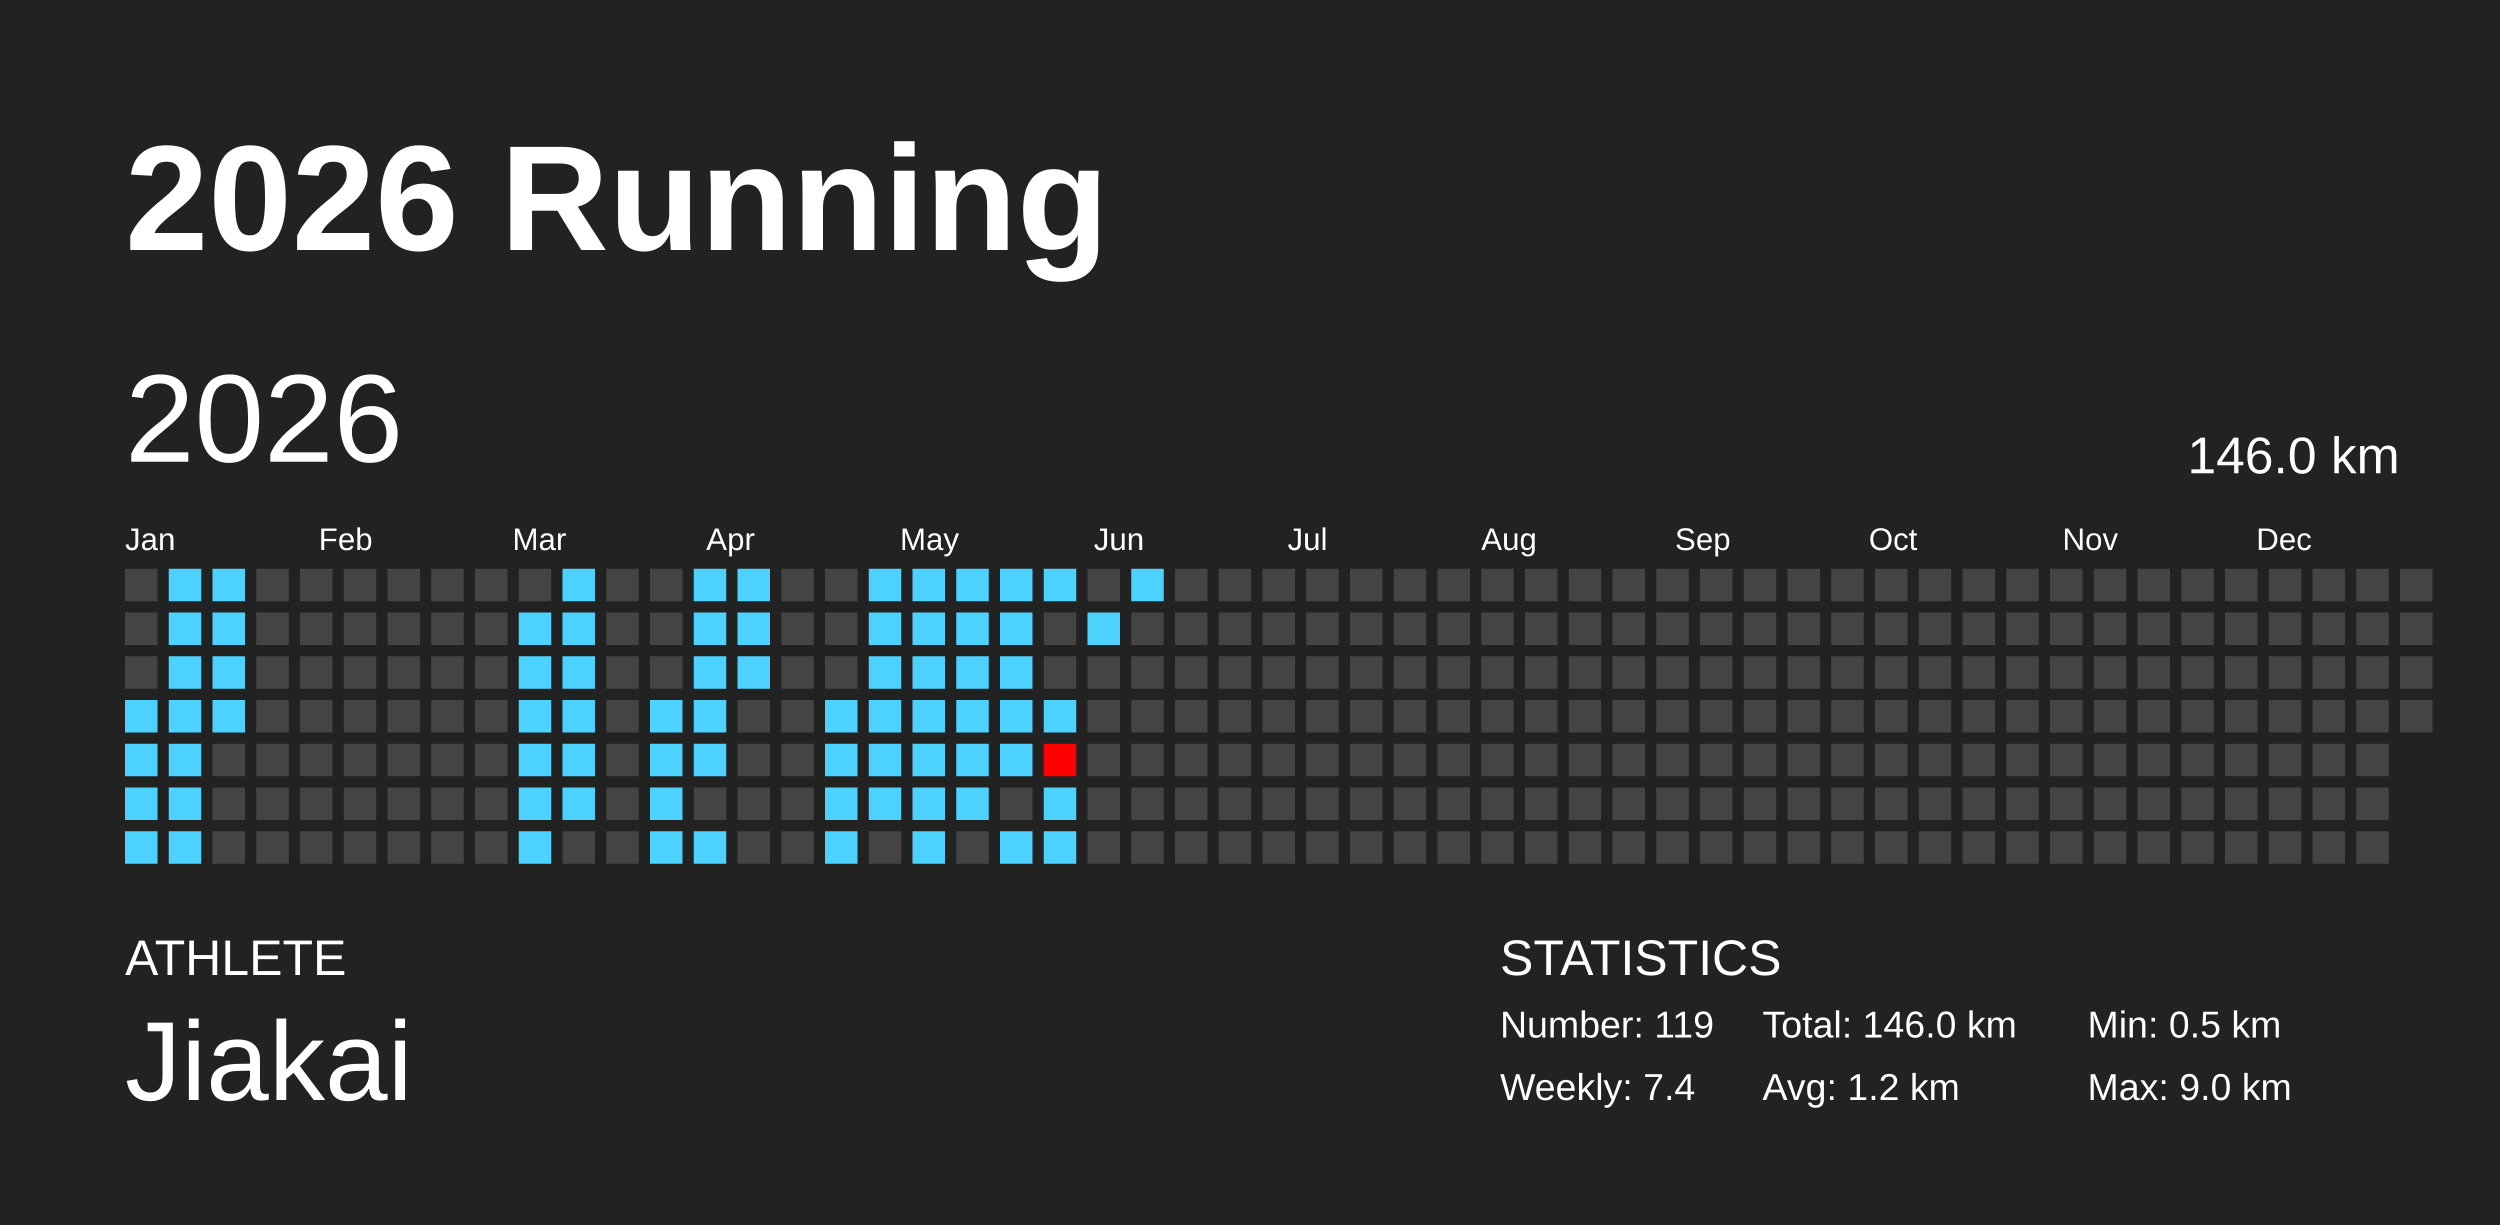
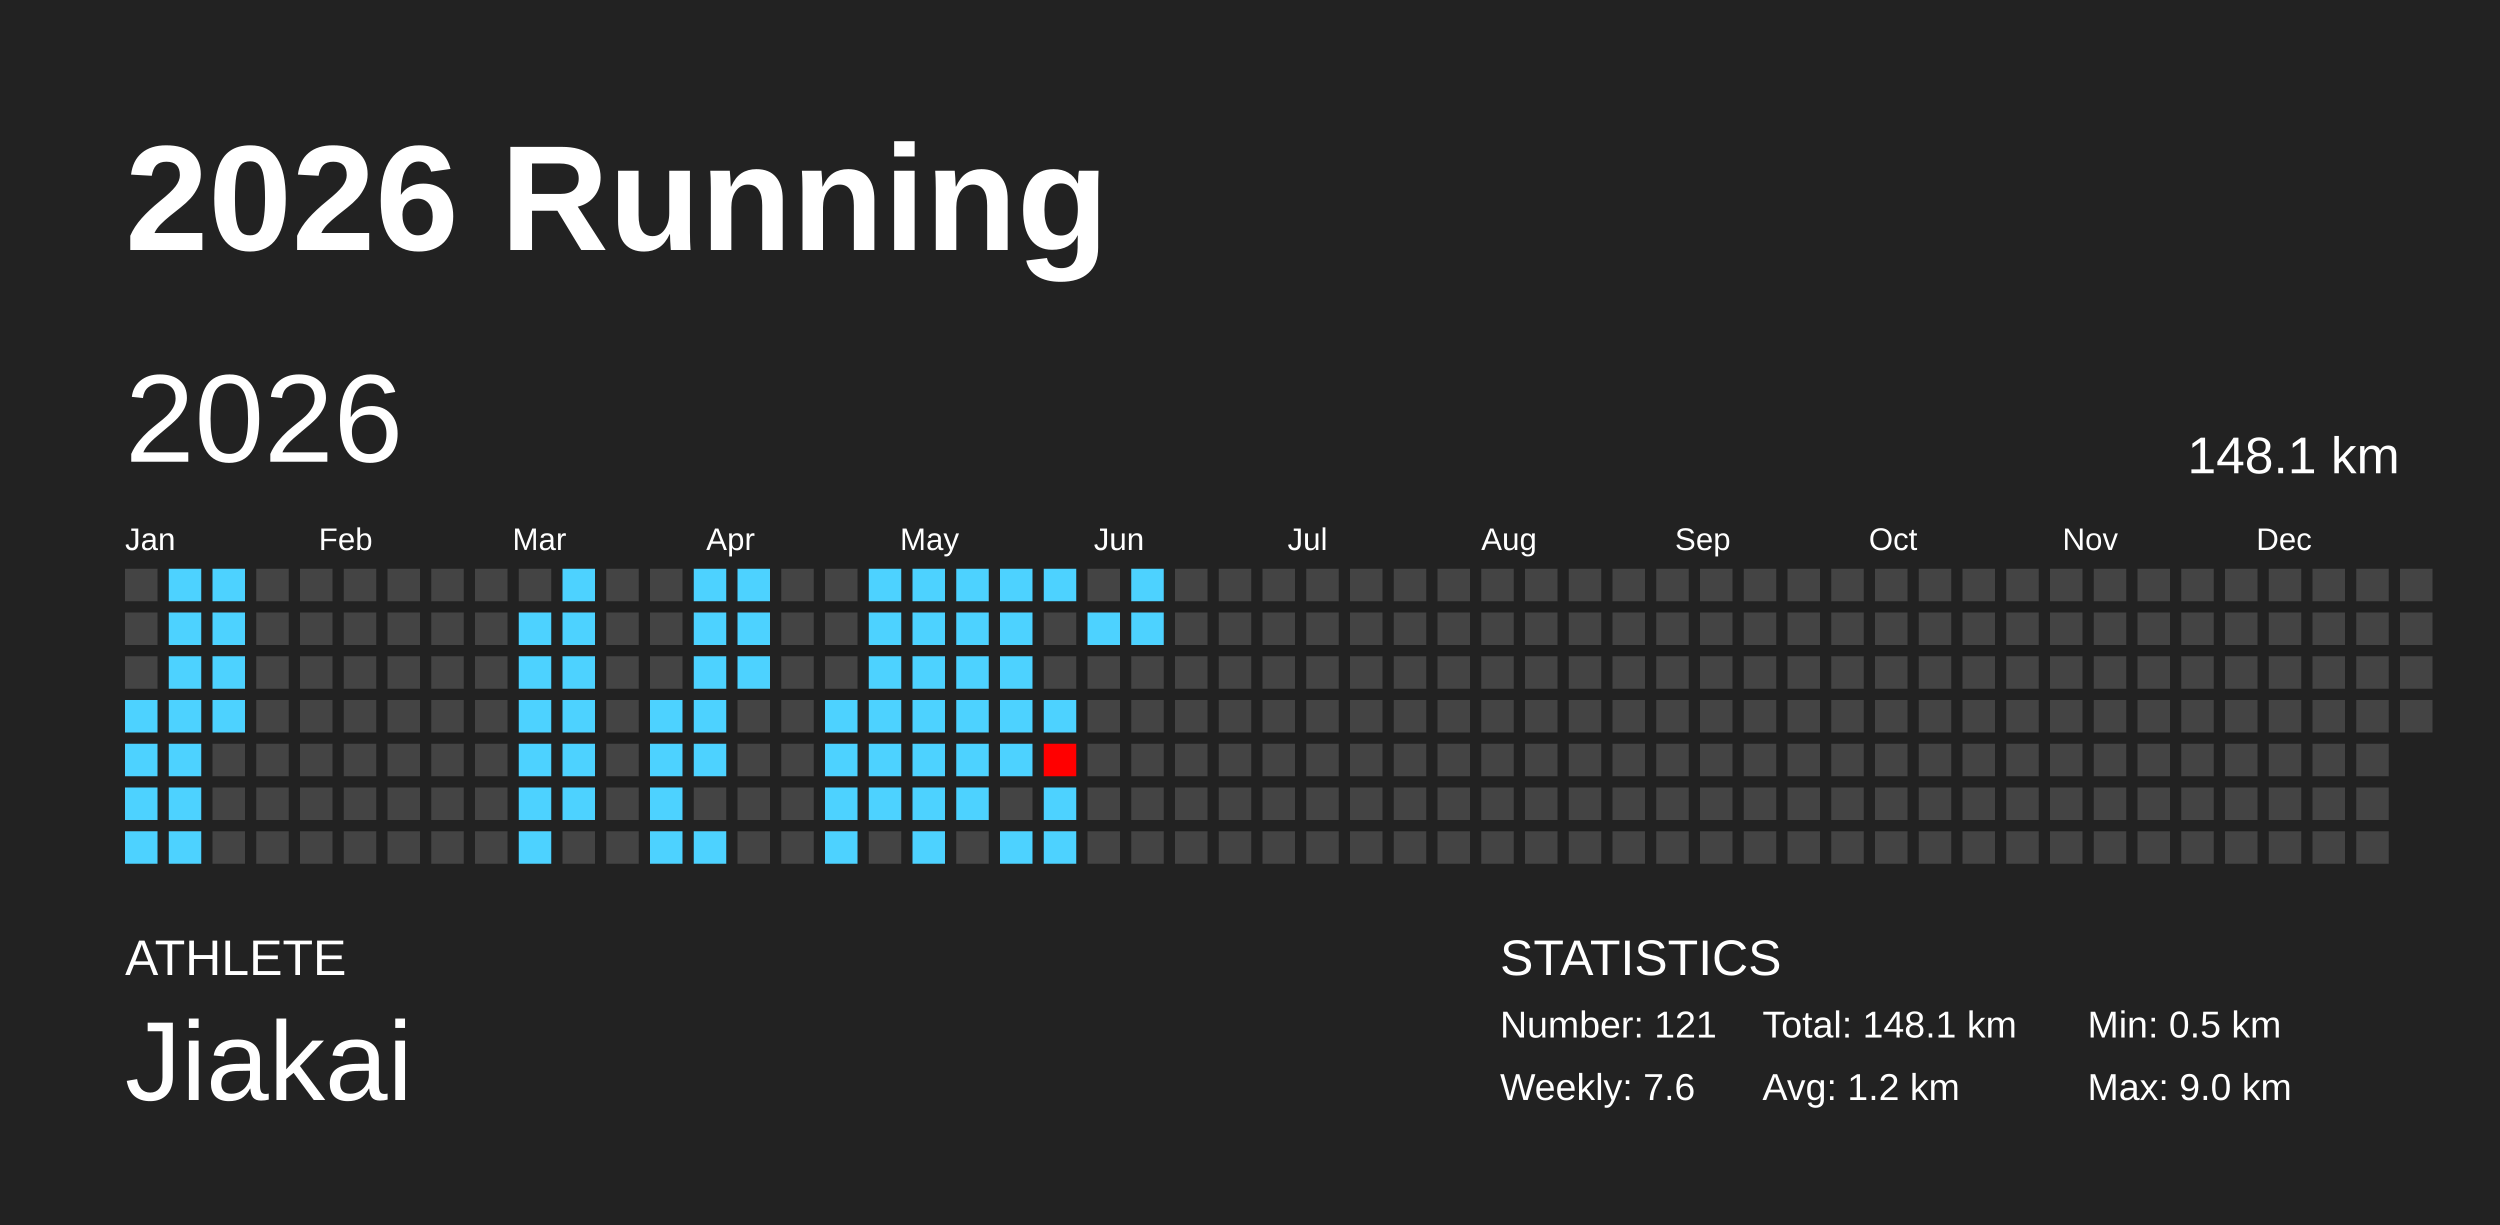
<svg xmlns="http://www.w3.org/2000/svg" baseProfile="full" height="98mm" version="1.1" viewBox="0,0,200,98" width="200mm">
  <defs />
  <rect fill="#222222" height="98" width="200" x="0" y="0" />
  <text fill="#FFFFFF" style="font-size:12px; font-family:Arial; font-weight:bold;" x="10" y="20">2026 Running</text>
  <text fill="#FFFFFF" style="font-size:4px; font-family:Arial" x="10" y="78">ATHLETE</text>
  <text fill="#FFFFFF" style="font-size:9px; font-family:Arial" x="10" y="88">Jiakai</text>
  <text fill="#FFFFFF" style="font-size:4px; font-family:Arial" x="120" y="78">STATISTICS</text>
-   <text fill="#FFFFFF" style="font-size:3px; font-family:Arial" x="120" y="83">Number: 119</text>
-   <text fill="#FFFFFF" style="font-size:3px; font-family:Arial" x="120" y="88">Weekly: 7.4</text>
-   <text fill="#FFFFFF" style="font-size:3px; font-family:Arial" x="141" y="83">Total: 146.0 km</text>
+   <text fill="#FFFFFF" style="font-size:3px; font-family:Arial" x="120" y="83">Number: 121</text>
+   <text fill="#FFFFFF" style="font-size:3px; font-family:Arial" x="120" y="88">Weekly: 7.6</text>
+   <text fill="#FFFFFF" style="font-size:3px; font-family:Arial" x="141" y="83">Total: 148.1 km</text>
  <text fill="#FFFFFF" style="font-size:3px; font-family:Arial" x="141" y="88">Avg: 1.2 km</text>
  <text fill="#FFFFFF" style="font-size:3px; font-family:Arial" x="167" y="83">Min: 0.5 km</text>
  <text fill="#FFFFFF" style="font-size:3px; font-family:Arial" x="167" y="88">Max: 9.0 km</text>
  <text dominant-baseline="hanging" fill="#FFFFFF" style="font-size:10.0px; font-family:Arial;" x="10" y="30">2026</text>
-   <text dominant-baseline="hanging" fill="#FFFFFF" style="font-size:4.125px; font-family:Arial;" x="175" y="35">146.0 km</text>
+   <text dominant-baseline="hanging" fill="#FFFFFF" style="font-size:4.125px; font-family:Arial;" x="175" y="35">148.1 km</text>
  <text fill="#FFFFFF" style="font-size:2.5px; font-family:Arial" x="10.0" y="44">Jan</text>
  <text fill="#FFFFFF" style="font-size:2.5px; font-family:Arial" x="25.5" y="44">Feb</text>
  <text fill="#FFFFFF" style="font-size:2.5px; font-family:Arial" x="41.0" y="44">Mar</text>
  <text fill="#FFFFFF" style="font-size:2.5px; font-family:Arial" x="56.5" y="44">Apr</text>
  <text fill="#FFFFFF" style="font-size:2.5px; font-family:Arial" x="72.0" y="44">May</text>
  <text fill="#FFFFFF" style="font-size:2.5px; font-family:Arial" x="87.5" y="44">Jun</text>
  <text fill="#FFFFFF" style="font-size:2.5px; font-family:Arial" x="103.0" y="44">Jul</text>
  <text fill="#FFFFFF" style="font-size:2.5px; font-family:Arial" x="118.5" y="44">Aug</text>
  <text fill="#FFFFFF" style="font-size:2.5px; font-family:Arial" x="134.0" y="44">Sep</text>
  <text fill="#FFFFFF" style="font-size:2.5px; font-family:Arial" x="149.5" y="44">Oct</text>
  <text fill="#FFFFFF" style="font-size:2.5px; font-family:Arial" x="165.0" y="44">Nov</text>
  <text fill="#FFFFFF" style="font-size:2.5px; font-family:Arial" x="180.5" y="44">Dec</text>
  <rect fill="#444444" height="2.6" width="2.6" x="10.0" y="45.5" />
  <rect fill="#444444" height="2.6" width="2.6" x="10.0" y="49.0" />
  <rect fill="#444444" height="2.6" width="2.6" x="10.0" y="52.5" />
  <rect fill="#4dd2ff" height="2.6" width="2.6" x="10.0" y="56.0" />
  <rect fill="#4dd2ff" height="2.6" width="2.6" x="10.0" y="59.5" />
  <rect fill="#4dd2ff" height="2.6" width="2.6" x="10.0" y="63.0" />
  <rect fill="#4dd2ff" height="2.6" width="2.6" x="10.0" y="66.5" />
  <rect fill="#4dd2ff" height="2.6" width="2.6" x="13.5" y="45.5" />
  <rect fill="#4dd2ff" height="2.6" width="2.6" x="13.5" y="49.0" />
  <rect fill="#4dd2ff" height="2.6" width="2.6" x="13.5" y="52.5" />
  <rect fill="#4dd2ff" height="2.6" width="2.6" x="13.5" y="56.0" />
  <rect fill="#4dd2ff" height="2.6" width="2.6" x="13.5" y="59.5" />
  <rect fill="#4dd2ff" height="2.6" width="2.6" x="13.5" y="63.0" />
  <rect fill="#4dd2ff" height="2.6" width="2.6" x="13.5" y="66.5" />
  <rect fill="#4dd2ff" height="2.6" width="2.6" x="17.0" y="45.5" />
  <rect fill="#4dd2ff" height="2.6" width="2.6" x="17.0" y="49.0" />
  <rect fill="#4dd2ff" height="2.6" width="2.6" x="17.0" y="52.5" />
  <rect fill="#4dd2ff" height="2.6" width="2.6" x="17.0" y="56.0" />
  <rect fill="#444444" height="2.6" width="2.6" x="17.0" y="59.5" />
  <rect fill="#444444" height="2.6" width="2.6" x="17.0" y="63.0" />
  <rect fill="#444444" height="2.6" width="2.6" x="17.0" y="66.5" />
  <rect fill="#444444" height="2.6" width="2.6" x="20.5" y="45.5" />
  <rect fill="#444444" height="2.6" width="2.6" x="20.5" y="49.0" />
  <rect fill="#444444" height="2.6" width="2.6" x="20.5" y="52.5" />
  <rect fill="#444444" height="2.6" width="2.6" x="20.5" y="56.0" />
  <rect fill="#444444" height="2.6" width="2.6" x="20.5" y="59.5" />
  <rect fill="#444444" height="2.6" width="2.6" x="20.5" y="63.0" />
  <rect fill="#444444" height="2.6" width="2.6" x="20.5" y="66.5" />
  <rect fill="#444444" height="2.6" width="2.6" x="24.0" y="45.5" />
  <rect fill="#444444" height="2.6" width="2.6" x="24.0" y="49.0" />
  <rect fill="#444444" height="2.6" width="2.6" x="24.0" y="52.5" />
  <rect fill="#444444" height="2.6" width="2.6" x="24.0" y="56.0" />
  <rect fill="#444444" height="2.6" width="2.6" x="24.0" y="59.5" />
  <rect fill="#444444" height="2.6" width="2.6" x="24.0" y="63.0" />
  <rect fill="#444444" height="2.6" width="2.6" x="24.0" y="66.5" />
  <rect fill="#444444" height="2.6" width="2.6" x="27.5" y="45.5" />
  <rect fill="#444444" height="2.6" width="2.6" x="27.5" y="49.0" />
  <rect fill="#444444" height="2.6" width="2.6" x="27.5" y="52.5" />
  <rect fill="#444444" height="2.6" width="2.6" x="27.5" y="56.0" />
  <rect fill="#444444" height="2.6" width="2.6" x="27.5" y="59.5" />
  <rect fill="#444444" height="2.6" width="2.6" x="27.5" y="63.0" />
  <rect fill="#444444" height="2.6" width="2.6" x="27.5" y="66.5" />
  <rect fill="#444444" height="2.6" width="2.6" x="31.0" y="45.5" />
  <rect fill="#444444" height="2.6" width="2.6" x="31.0" y="49.0" />
  <rect fill="#444444" height="2.6" width="2.6" x="31.0" y="52.5" />
  <rect fill="#444444" height="2.6" width="2.6" x="31.0" y="56.0" />
  <rect fill="#444444" height="2.6" width="2.6" x="31.0" y="59.5" />
  <rect fill="#444444" height="2.6" width="2.6" x="31.0" y="63.0" />
  <rect fill="#444444" height="2.6" width="2.6" x="31.0" y="66.5" />
  <rect fill="#444444" height="2.6" width="2.6" x="34.5" y="45.5" />
  <rect fill="#444444" height="2.6" width="2.6" x="34.5" y="49.0" />
  <rect fill="#444444" height="2.6" width="2.6" x="34.5" y="52.5" />
  <rect fill="#444444" height="2.6" width="2.6" x="34.5" y="56.0" />
  <rect fill="#444444" height="2.6" width="2.6" x="34.5" y="59.5" />
  <rect fill="#444444" height="2.6" width="2.6" x="34.5" y="63.0" />
  <rect fill="#444444" height="2.6" width="2.6" x="34.5" y="66.5" />
  <rect fill="#444444" height="2.6" width="2.6" x="38.0" y="45.5" />
  <rect fill="#444444" height="2.6" width="2.6" x="38.0" y="49.0" />
  <rect fill="#444444" height="2.6" width="2.6" x="38.0" y="52.5" />
  <rect fill="#444444" height="2.6" width="2.6" x="38.0" y="56.0" />
  <rect fill="#444444" height="2.6" width="2.6" x="38.0" y="59.5" />
  <rect fill="#444444" height="2.6" width="2.6" x="38.0" y="63.0" />
  <rect fill="#444444" height="2.6" width="2.6" x="38.0" y="66.5" />
  <rect fill="#444444" height="2.6" width="2.6" x="41.5" y="45.5" />
  <rect fill="#4dd2ff" height="2.6" width="2.6" x="41.5" y="49.0" />
  <rect fill="#4dd2ff" height="2.6" width="2.6" x="41.5" y="52.5" />
  <rect fill="#4dd2ff" height="2.6" width="2.6" x="41.5" y="56.0" />
  <rect fill="#4dd2ff" height="2.6" width="2.6" x="41.5" y="59.5" />
  <rect fill="#4dd2ff" height="2.6" width="2.6" x="41.5" y="63.0" />
  <rect fill="#4dd2ff" height="2.6" width="2.6" x="41.5" y="66.5" />
  <rect fill="#4dd2ff" height="2.6" width="2.6" x="45.0" y="45.5" />
  <rect fill="#4dd2ff" height="2.6" width="2.6" x="45.0" y="49.0" />
  <rect fill="#4dd2ff" height="2.6" width="2.6" x="45.0" y="52.5" />
  <rect fill="#4dd2ff" height="2.6" width="2.6" x="45.0" y="56.0" />
  <rect fill="#4dd2ff" height="2.6" width="2.6" x="45.0" y="59.5" />
  <rect fill="#4dd2ff" height="2.6" width="2.6" x="45.0" y="63.0" />
  <rect fill="#444444" height="2.6" width="2.6" x="45.0" y="66.5" />
  <rect fill="#444444" height="2.6" width="2.6" x="48.5" y="45.5" />
  <rect fill="#444444" height="2.6" width="2.6" x="48.5" y="49.0" />
  <rect fill="#444444" height="2.6" width="2.6" x="48.5" y="52.5" />
  <rect fill="#444444" height="2.6" width="2.6" x="48.5" y="56.0" />
  <rect fill="#444444" height="2.6" width="2.6" x="48.5" y="59.5" />
  <rect fill="#444444" height="2.6" width="2.6" x="48.5" y="63.0" />
  <rect fill="#444444" height="2.6" width="2.6" x="48.5" y="66.5" />
  <rect fill="#444444" height="2.6" width="2.6" x="52.0" y="45.5" />
  <rect fill="#444444" height="2.6" width="2.6" x="52.0" y="49.0" />
  <rect fill="#444444" height="2.6" width="2.6" x="52.0" y="52.5" />
  <rect fill="#4dd2ff" height="2.6" width="2.6" x="52.0" y="56.0" />
  <rect fill="#4dd2ff" height="2.6" width="2.6" x="52.0" y="59.5" />
  <rect fill="#4dd2ff" height="2.6" width="2.6" x="52.0" y="63.0" />
  <rect fill="#4dd2ff" height="2.6" width="2.6" x="52.0" y="66.5" />
  <rect fill="#4dd2ff" height="2.6" width="2.6" x="55.5" y="45.5" />
  <rect fill="#4dd2ff" height="2.6" width="2.6" x="55.5" y="49.0" />
  <rect fill="#4dd2ff" height="2.6" width="2.6" x="55.5" y="52.5" />
  <rect fill="#4dd2ff" height="2.6" width="2.6" x="55.5" y="56.0" />
  <rect fill="#4dd2ff" height="2.6" width="2.6" x="55.5" y="59.5" />
  <rect fill="#444444" height="2.6" width="2.6" x="55.5" y="63.0" />
  <rect fill="#4dd2ff" height="2.6" width="2.6" x="55.5" y="66.5" />
  <rect fill="#4dd2ff" height="2.6" width="2.6" x="59.0" y="45.5" />
  <rect fill="#4dd2ff" height="2.6" width="2.6" x="59.0" y="49.0" />
  <rect fill="#4dd2ff" height="2.6" width="2.6" x="59.0" y="52.5" />
  <rect fill="#444444" height="2.6" width="2.6" x="59.0" y="56.0" />
  <rect fill="#444444" height="2.6" width="2.6" x="59.0" y="59.5" />
  <rect fill="#444444" height="2.6" width="2.6" x="59.0" y="63.0" />
  <rect fill="#444444" height="2.6" width="2.6" x="59.0" y="66.5" />
  <rect fill="#444444" height="2.6" width="2.6" x="62.5" y="45.5" />
  <rect fill="#444444" height="2.6" width="2.6" x="62.5" y="49.0" />
  <rect fill="#444444" height="2.6" width="2.6" x="62.5" y="52.5" />
  <rect fill="#444444" height="2.6" width="2.6" x="62.5" y="56.0" />
  <rect fill="#444444" height="2.6" width="2.6" x="62.5" y="59.5" />
  <rect fill="#444444" height="2.6" width="2.6" x="62.5" y="63.0" />
  <rect fill="#444444" height="2.6" width="2.6" x="62.5" y="66.5" />
  <rect fill="#444444" height="2.6" width="2.6" x="66.0" y="45.5" />
  <rect fill="#444444" height="2.6" width="2.6" x="66.0" y="49.0" />
  <rect fill="#444444" height="2.6" width="2.6" x="66.0" y="52.5" />
  <rect fill="#4dd2ff" height="2.6" width="2.6" x="66.0" y="56.0" />
  <rect fill="#4dd2ff" height="2.6" width="2.6" x="66.0" y="59.5" />
  <rect fill="#4dd2ff" height="2.6" width="2.6" x="66.0" y="63.0" />
  <rect fill="#4dd2ff" height="2.6" width="2.6" x="66.0" y="66.5" />
  <rect fill="#4dd2ff" height="2.6" width="2.6" x="69.5" y="45.5" />
  <rect fill="#4dd2ff" height="2.6" width="2.6" x="69.5" y="49.0" />
  <rect fill="#4dd2ff" height="2.6" width="2.6" x="69.5" y="52.5" />
  <rect fill="#4dd2ff" height="2.6" width="2.6" x="69.5" y="56.0" />
  <rect fill="#4dd2ff" height="2.6" width="2.6" x="69.5" y="59.5" />
  <rect fill="#4dd2ff" height="2.6" width="2.6" x="69.5" y="63.0" />
  <rect fill="#444444" height="2.6" width="2.6" x="69.5" y="66.5" />
  <rect fill="#4dd2ff" height="2.6" width="2.6" x="73.0" y="45.5" />
  <rect fill="#4dd2ff" height="2.6" width="2.6" x="73.0" y="49.0" />
  <rect fill="#4dd2ff" height="2.6" width="2.6" x="73.0" y="52.5" />
  <rect fill="#4dd2ff" height="2.6" width="2.6" x="73.0" y="56.0" />
  <rect fill="#4dd2ff" height="2.6" width="2.6" x="73.0" y="59.5" />
  <rect fill="#4dd2ff" height="2.6" width="2.6" x="73.0" y="63.0" />
  <rect fill="#4dd2ff" height="2.6" width="2.6" x="73.0" y="66.5" />
  <rect fill="#4dd2ff" height="2.6" width="2.6" x="76.5" y="45.5" />
  <rect fill="#4dd2ff" height="2.6" width="2.6" x="76.5" y="49.0" />
  <rect fill="#4dd2ff" height="2.6" width="2.6" x="76.5" y="52.5" />
  <rect fill="#4dd2ff" height="2.6" width="2.6" x="76.5" y="56.0" />
  <rect fill="#4dd2ff" height="2.6" width="2.6" x="76.5" y="59.5" />
  <rect fill="#4dd2ff" height="2.6" width="2.6" x="76.5" y="63.0" />
  <rect fill="#444444" height="2.6" width="2.6" x="76.5" y="66.5" />
  <rect fill="#4dd2ff" height="2.6" width="2.6" x="80.0" y="45.5" />
  <rect fill="#4dd2ff" height="2.6" width="2.6" x="80.0" y="49.0" />
  <rect fill="#4dd2ff" height="2.6" width="2.6" x="80.0" y="52.5" />
  <rect fill="#4dd2ff" height="2.6" width="2.6" x="80.0" y="56.0" />
  <rect fill="#4dd2ff" height="2.6" width="2.6" x="80.0" y="59.5" />
  <rect fill="#444444" height="2.6" width="2.6" x="80.0" y="63.0" />
  <rect fill="#4dd2ff" height="2.6" width="2.6" x="80.0" y="66.5" />
  <rect fill="#4dd2ff" height="2.6" width="2.6" x="83.5" y="45.5" />
  <rect fill="#444444" height="2.6" width="2.6" x="83.5" y="49.0" />
  <rect fill="#444444" height="2.6" width="2.6" x="83.5" y="52.5" />
  <rect fill="#4dd2ff" height="2.6" width="2.6" x="83.5" y="56.0" />
  <rect fill="#ff0000" height="2.6" width="2.6" x="83.5" y="59.5" />
  <rect fill="#4dd2ff" height="2.6" width="2.6" x="83.5" y="63.0" />
  <rect fill="#4dd2ff" height="2.6" width="2.6" x="83.5" y="66.5" />
  <rect fill="#444444" height="2.6" width="2.6" x="87.0" y="45.5" />
  <rect fill="#4dd2ff" height="2.6" width="2.6" x="87.0" y="49.0" />
  <rect fill="#444444" height="2.6" width="2.6" x="87.0" y="52.5" />
  <rect fill="#444444" height="2.6" width="2.6" x="87.0" y="56.0" />
  <rect fill="#444444" height="2.6" width="2.6" x="87.0" y="59.5" />
  <rect fill="#444444" height="2.6" width="2.6" x="87.0" y="63.0" />
  <rect fill="#444444" height="2.6" width="2.6" x="87.0" y="66.5" />
  <rect fill="#4dd2ff" height="2.6" width="2.6" x="90.5" y="45.5" />
-   <rect fill="#444444" height="2.6" width="2.6" x="90.5" y="49.0" />
+   <rect fill="#4dd2ff" height="2.6" width="2.6" x="90.5" y="49.0" />
  <rect fill="#444444" height="2.6" width="2.6" x="90.5" y="52.5" />
  <rect fill="#444444" height="2.6" width="2.6" x="90.5" y="56.0" />
  <rect fill="#444444" height="2.6" width="2.6" x="90.5" y="59.5" />
  <rect fill="#444444" height="2.6" width="2.6" x="90.5" y="63.0" />
  <rect fill="#444444" height="2.6" width="2.6" x="90.5" y="66.5" />
  <rect fill="#444444" height="2.6" width="2.6" x="94.0" y="45.5" />
  <rect fill="#444444" height="2.6" width="2.6" x="94.0" y="49.0" />
  <rect fill="#444444" height="2.6" width="2.6" x="94.0" y="52.5" />
  <rect fill="#444444" height="2.6" width="2.6" x="94.0" y="56.0" />
  <rect fill="#444444" height="2.6" width="2.6" x="94.0" y="59.5" />
  <rect fill="#444444" height="2.6" width="2.6" x="94.0" y="63.0" />
  <rect fill="#444444" height="2.6" width="2.6" x="94.0" y="66.5" />
  <rect fill="#444444" height="2.6" width="2.6" x="97.5" y="45.5" />
  <rect fill="#444444" height="2.6" width="2.6" x="97.5" y="49.0" />
  <rect fill="#444444" height="2.6" width="2.6" x="97.5" y="52.5" />
  <rect fill="#444444" height="2.6" width="2.6" x="97.5" y="56.0" />
  <rect fill="#444444" height="2.6" width="2.6" x="97.5" y="59.5" />
  <rect fill="#444444" height="2.6" width="2.6" x="97.5" y="63.0" />
  <rect fill="#444444" height="2.6" width="2.6" x="97.5" y="66.5" />
  <rect fill="#444444" height="2.6" width="2.6" x="101.0" y="45.5" />
  <rect fill="#444444" height="2.6" width="2.6" x="101.0" y="49.0" />
  <rect fill="#444444" height="2.6" width="2.6" x="101.0" y="52.5" />
  <rect fill="#444444" height="2.6" width="2.6" x="101.0" y="56.0" />
  <rect fill="#444444" height="2.6" width="2.6" x="101.0" y="59.5" />
  <rect fill="#444444" height="2.6" width="2.6" x="101.0" y="63.0" />
  <rect fill="#444444" height="2.6" width="2.6" x="101.0" y="66.5" />
  <rect fill="#444444" height="2.6" width="2.6" x="104.5" y="45.5" />
  <rect fill="#444444" height="2.6" width="2.6" x="104.5" y="49.0" />
  <rect fill="#444444" height="2.6" width="2.6" x="104.5" y="52.5" />
  <rect fill="#444444" height="2.6" width="2.6" x="104.5" y="56.0" />
  <rect fill="#444444" height="2.6" width="2.6" x="104.5" y="59.5" />
  <rect fill="#444444" height="2.6" width="2.6" x="104.5" y="63.0" />
  <rect fill="#444444" height="2.6" width="2.6" x="104.5" y="66.5" />
  <rect fill="#444444" height="2.6" width="2.6" x="108.0" y="45.5" />
  <rect fill="#444444" height="2.6" width="2.6" x="108.0" y="49.0" />
  <rect fill="#444444" height="2.6" width="2.6" x="108.0" y="52.5" />
  <rect fill="#444444" height="2.6" width="2.6" x="108.0" y="56.0" />
  <rect fill="#444444" height="2.6" width="2.6" x="108.0" y="59.5" />
  <rect fill="#444444" height="2.6" width="2.6" x="108.0" y="63.0" />
  <rect fill="#444444" height="2.6" width="2.6" x="108.0" y="66.5" />
  <rect fill="#444444" height="2.6" width="2.6" x="111.5" y="45.5" />
  <rect fill="#444444" height="2.6" width="2.6" x="111.5" y="49.0" />
  <rect fill="#444444" height="2.6" width="2.6" x="111.5" y="52.5" />
  <rect fill="#444444" height="2.6" width="2.6" x="111.5" y="56.0" />
  <rect fill="#444444" height="2.6" width="2.6" x="111.5" y="59.5" />
  <rect fill="#444444" height="2.6" width="2.6" x="111.5" y="63.0" />
  <rect fill="#444444" height="2.6" width="2.6" x="111.5" y="66.5" />
  <rect fill="#444444" height="2.6" width="2.6" x="115.0" y="45.5" />
  <rect fill="#444444" height="2.6" width="2.6" x="115.0" y="49.0" />
  <rect fill="#444444" height="2.6" width="2.6" x="115.0" y="52.5" />
  <rect fill="#444444" height="2.6" width="2.6" x="115.0" y="56.0" />
  <rect fill="#444444" height="2.6" width="2.6" x="115.0" y="59.5" />
  <rect fill="#444444" height="2.6" width="2.6" x="115.0" y="63.0" />
  <rect fill="#444444" height="2.6" width="2.6" x="115.0" y="66.5" />
  <rect fill="#444444" height="2.6" width="2.6" x="118.5" y="45.5" />
  <rect fill="#444444" height="2.6" width="2.6" x="118.5" y="49.0" />
  <rect fill="#444444" height="2.6" width="2.6" x="118.5" y="52.5" />
  <rect fill="#444444" height="2.6" width="2.6" x="118.5" y="56.0" />
  <rect fill="#444444" height="2.6" width="2.6" x="118.5" y="59.5" />
  <rect fill="#444444" height="2.6" width="2.6" x="118.5" y="63.0" />
  <rect fill="#444444" height="2.6" width="2.6" x="118.5" y="66.5" />
  <rect fill="#444444" height="2.6" width="2.6" x="122.0" y="45.5" />
  <rect fill="#444444" height="2.6" width="2.6" x="122.0" y="49.0" />
  <rect fill="#444444" height="2.6" width="2.6" x="122.0" y="52.5" />
  <rect fill="#444444" height="2.6" width="2.6" x="122.0" y="56.0" />
  <rect fill="#444444" height="2.6" width="2.6" x="122.0" y="59.5" />
  <rect fill="#444444" height="2.6" width="2.6" x="122.0" y="63.0" />
  <rect fill="#444444" height="2.6" width="2.6" x="122.0" y="66.5" />
  <rect fill="#444444" height="2.6" width="2.6" x="125.5" y="45.5" />
  <rect fill="#444444" height="2.6" width="2.6" x="125.5" y="49.0" />
  <rect fill="#444444" height="2.6" width="2.6" x="125.5" y="52.5" />
  <rect fill="#444444" height="2.6" width="2.6" x="125.5" y="56.0" />
  <rect fill="#444444" height="2.6" width="2.6" x="125.5" y="59.5" />
  <rect fill="#444444" height="2.6" width="2.6" x="125.5" y="63.0" />
  <rect fill="#444444" height="2.6" width="2.6" x="125.5" y="66.5" />
  <rect fill="#444444" height="2.6" width="2.6" x="129.0" y="45.5" />
  <rect fill="#444444" height="2.6" width="2.6" x="129.0" y="49.0" />
  <rect fill="#444444" height="2.6" width="2.6" x="129.0" y="52.5" />
  <rect fill="#444444" height="2.6" width="2.6" x="129.0" y="56.0" />
  <rect fill="#444444" height="2.6" width="2.6" x="129.0" y="59.5" />
  <rect fill="#444444" height="2.6" width="2.6" x="129.0" y="63.0" />
  <rect fill="#444444" height="2.6" width="2.6" x="129.0" y="66.5" />
  <rect fill="#444444" height="2.6" width="2.6" x="132.5" y="45.5" />
  <rect fill="#444444" height="2.6" width="2.6" x="132.5" y="49.0" />
  <rect fill="#444444" height="2.6" width="2.6" x="132.5" y="52.5" />
  <rect fill="#444444" height="2.6" width="2.6" x="132.5" y="56.0" />
  <rect fill="#444444" height="2.6" width="2.6" x="132.5" y="59.5" />
  <rect fill="#444444" height="2.6" width="2.6" x="132.5" y="63.0" />
  <rect fill="#444444" height="2.6" width="2.6" x="132.5" y="66.5" />
  <rect fill="#444444" height="2.6" width="2.6" x="136.0" y="45.5" />
  <rect fill="#444444" height="2.6" width="2.6" x="136.0" y="49.0" />
  <rect fill="#444444" height="2.6" width="2.6" x="136.0" y="52.5" />
  <rect fill="#444444" height="2.6" width="2.6" x="136.0" y="56.0" />
  <rect fill="#444444" height="2.6" width="2.6" x="136.0" y="59.5" />
  <rect fill="#444444" height="2.6" width="2.6" x="136.0" y="63.0" />
  <rect fill="#444444" height="2.6" width="2.6" x="136.0" y="66.5" />
  <rect fill="#444444" height="2.6" width="2.6" x="139.5" y="45.5" />
  <rect fill="#444444" height="2.6" width="2.6" x="139.5" y="49.0" />
  <rect fill="#444444" height="2.6" width="2.6" x="139.5" y="52.5" />
  <rect fill="#444444" height="2.6" width="2.6" x="139.5" y="56.0" />
  <rect fill="#444444" height="2.6" width="2.6" x="139.5" y="59.5" />
  <rect fill="#444444" height="2.6" width="2.6" x="139.5" y="63.0" />
  <rect fill="#444444" height="2.6" width="2.6" x="139.5" y="66.5" />
  <rect fill="#444444" height="2.6" width="2.6" x="143.0" y="45.5" />
  <rect fill="#444444" height="2.6" width="2.6" x="143.0" y="49.0" />
  <rect fill="#444444" height="2.6" width="2.6" x="143.0" y="52.5" />
  <rect fill="#444444" height="2.6" width="2.6" x="143.0" y="56.0" />
  <rect fill="#444444" height="2.6" width="2.6" x="143.0" y="59.5" />
  <rect fill="#444444" height="2.6" width="2.6" x="143.0" y="63.0" />
  <rect fill="#444444" height="2.6" width="2.6" x="143.0" y="66.5" />
  <rect fill="#444444" height="2.6" width="2.6" x="146.5" y="45.5" />
  <rect fill="#444444" height="2.6" width="2.6" x="146.5" y="49.0" />
  <rect fill="#444444" height="2.6" width="2.6" x="146.5" y="52.5" />
  <rect fill="#444444" height="2.6" width="2.6" x="146.5" y="56.0" />
  <rect fill="#444444" height="2.6" width="2.6" x="146.5" y="59.5" />
  <rect fill="#444444" height="2.6" width="2.6" x="146.5" y="63.0" />
  <rect fill="#444444" height="2.6" width="2.6" x="146.5" y="66.5" />
  <rect fill="#444444" height="2.6" width="2.6" x="150.0" y="45.5" />
  <rect fill="#444444" height="2.6" width="2.6" x="150.0" y="49.0" />
  <rect fill="#444444" height="2.6" width="2.6" x="150.0" y="52.5" />
  <rect fill="#444444" height="2.6" width="2.6" x="150.0" y="56.0" />
  <rect fill="#444444" height="2.6" width="2.6" x="150.0" y="59.5" />
  <rect fill="#444444" height="2.6" width="2.6" x="150.0" y="63.0" />
  <rect fill="#444444" height="2.6" width="2.6" x="150.0" y="66.5" />
  <rect fill="#444444" height="2.6" width="2.6" x="153.5" y="45.5" />
  <rect fill="#444444" height="2.6" width="2.6" x="153.5" y="49.0" />
  <rect fill="#444444" height="2.6" width="2.6" x="153.5" y="52.5" />
  <rect fill="#444444" height="2.6" width="2.6" x="153.5" y="56.0" />
  <rect fill="#444444" height="2.6" width="2.6" x="153.5" y="59.5" />
  <rect fill="#444444" height="2.6" width="2.6" x="153.5" y="63.0" />
  <rect fill="#444444" height="2.6" width="2.6" x="153.5" y="66.5" />
  <rect fill="#444444" height="2.6" width="2.6" x="157.0" y="45.5" />
  <rect fill="#444444" height="2.6" width="2.6" x="157.0" y="49.0" />
  <rect fill="#444444" height="2.6" width="2.6" x="157.0" y="52.5" />
  <rect fill="#444444" height="2.6" width="2.6" x="157.0" y="56.0" />
  <rect fill="#444444" height="2.6" width="2.6" x="157.0" y="59.5" />
  <rect fill="#444444" height="2.6" width="2.6" x="157.0" y="63.0" />
  <rect fill="#444444" height="2.6" width="2.6" x="157.0" y="66.5" />
  <rect fill="#444444" height="2.6" width="2.6" x="160.5" y="45.5" />
  <rect fill="#444444" height="2.6" width="2.6" x="160.5" y="49.0" />
  <rect fill="#444444" height="2.6" width="2.6" x="160.5" y="52.5" />
  <rect fill="#444444" height="2.6" width="2.6" x="160.5" y="56.0" />
  <rect fill="#444444" height="2.6" width="2.6" x="160.5" y="59.5" />
  <rect fill="#444444" height="2.6" width="2.6" x="160.5" y="63.0" />
  <rect fill="#444444" height="2.6" width="2.6" x="160.5" y="66.5" />
  <rect fill="#444444" height="2.6" width="2.6" x="164.0" y="45.5" />
  <rect fill="#444444" height="2.6" width="2.6" x="164.0" y="49.0" />
  <rect fill="#444444" height="2.6" width="2.6" x="164.0" y="52.5" />
  <rect fill="#444444" height="2.6" width="2.6" x="164.0" y="56.0" />
  <rect fill="#444444" height="2.6" width="2.6" x="164.0" y="59.5" />
  <rect fill="#444444" height="2.6" width="2.6" x="164.0" y="63.0" />
  <rect fill="#444444" height="2.6" width="2.6" x="164.0" y="66.5" />
  <rect fill="#444444" height="2.6" width="2.6" x="167.5" y="45.5" />
  <rect fill="#444444" height="2.6" width="2.6" x="167.5" y="49.0" />
  <rect fill="#444444" height="2.6" width="2.6" x="167.5" y="52.5" />
  <rect fill="#444444" height="2.6" width="2.6" x="167.5" y="56.0" />
  <rect fill="#444444" height="2.6" width="2.6" x="167.5" y="59.5" />
  <rect fill="#444444" height="2.6" width="2.6" x="167.5" y="63.0" />
  <rect fill="#444444" height="2.6" width="2.6" x="167.5" y="66.5" />
  <rect fill="#444444" height="2.6" width="2.6" x="171.0" y="45.5" />
  <rect fill="#444444" height="2.6" width="2.6" x="171.0" y="49.0" />
  <rect fill="#444444" height="2.6" width="2.6" x="171.0" y="52.5" />
  <rect fill="#444444" height="2.6" width="2.6" x="171.0" y="56.0" />
  <rect fill="#444444" height="2.6" width="2.6" x="171.0" y="59.5" />
  <rect fill="#444444" height="2.6" width="2.6" x="171.0" y="63.0" />
  <rect fill="#444444" height="2.6" width="2.6" x="171.0" y="66.5" />
  <rect fill="#444444" height="2.6" width="2.6" x="174.5" y="45.5" />
  <rect fill="#444444" height="2.6" width="2.6" x="174.5" y="49.0" />
  <rect fill="#444444" height="2.6" width="2.6" x="174.5" y="52.5" />
  <rect fill="#444444" height="2.6" width="2.6" x="174.5" y="56.0" />
  <rect fill="#444444" height="2.6" width="2.6" x="174.5" y="59.5" />
  <rect fill="#444444" height="2.6" width="2.6" x="174.5" y="63.0" />
  <rect fill="#444444" height="2.6" width="2.6" x="174.5" y="66.5" />
  <rect fill="#444444" height="2.6" width="2.6" x="178.0" y="45.5" />
  <rect fill="#444444" height="2.6" width="2.6" x="178.0" y="49.0" />
  <rect fill="#444444" height="2.6" width="2.6" x="178.0" y="52.5" />
  <rect fill="#444444" height="2.6" width="2.6" x="178.0" y="56.0" />
  <rect fill="#444444" height="2.6" width="2.6" x="178.0" y="59.5" />
  <rect fill="#444444" height="2.6" width="2.6" x="178.0" y="63.0" />
  <rect fill="#444444" height="2.6" width="2.6" x="178.0" y="66.5" />
  <rect fill="#444444" height="2.6" width="2.6" x="181.5" y="45.5" />
  <rect fill="#444444" height="2.6" width="2.6" x="181.5" y="49.0" />
  <rect fill="#444444" height="2.6" width="2.6" x="181.5" y="52.5" />
  <rect fill="#444444" height="2.6" width="2.6" x="181.5" y="56.0" />
  <rect fill="#444444" height="2.6" width="2.6" x="181.5" y="59.5" />
  <rect fill="#444444" height="2.6" width="2.6" x="181.5" y="63.0" />
  <rect fill="#444444" height="2.6" width="2.6" x="181.5" y="66.5" />
  <rect fill="#444444" height="2.6" width="2.6" x="185.0" y="45.5" />
  <rect fill="#444444" height="2.6" width="2.6" x="185.0" y="49.0" />
  <rect fill="#444444" height="2.6" width="2.6" x="185.0" y="52.5" />
  <rect fill="#444444" height="2.6" width="2.6" x="185.0" y="56.0" />
  <rect fill="#444444" height="2.6" width="2.6" x="185.0" y="59.5" />
  <rect fill="#444444" height="2.6" width="2.6" x="185.0" y="63.0" />
  <rect fill="#444444" height="2.6" width="2.6" x="185.0" y="66.5" />
  <rect fill="#444444" height="2.6" width="2.6" x="188.5" y="45.5" />
  <rect fill="#444444" height="2.6" width="2.6" x="188.5" y="49.0" />
  <rect fill="#444444" height="2.6" width="2.6" x="188.5" y="52.5" />
  <rect fill="#444444" height="2.6" width="2.6" x="188.5" y="56.0" />
  <rect fill="#444444" height="2.6" width="2.6" x="188.5" y="59.5" />
  <rect fill="#444444" height="2.6" width="2.6" x="188.5" y="63.0" />
  <rect fill="#444444" height="2.6" width="2.6" x="188.5" y="66.5" />
  <rect fill="#444444" height="2.6" width="2.6" x="192.0" y="45.5" />
  <rect fill="#444444" height="2.6" width="2.6" x="192.0" y="49.0" />
  <rect fill="#444444" height="2.6" width="2.6" x="192.0" y="52.5" />
  <rect fill="#444444" height="2.6" width="2.6" x="192.0" y="56.0" />
</svg>
